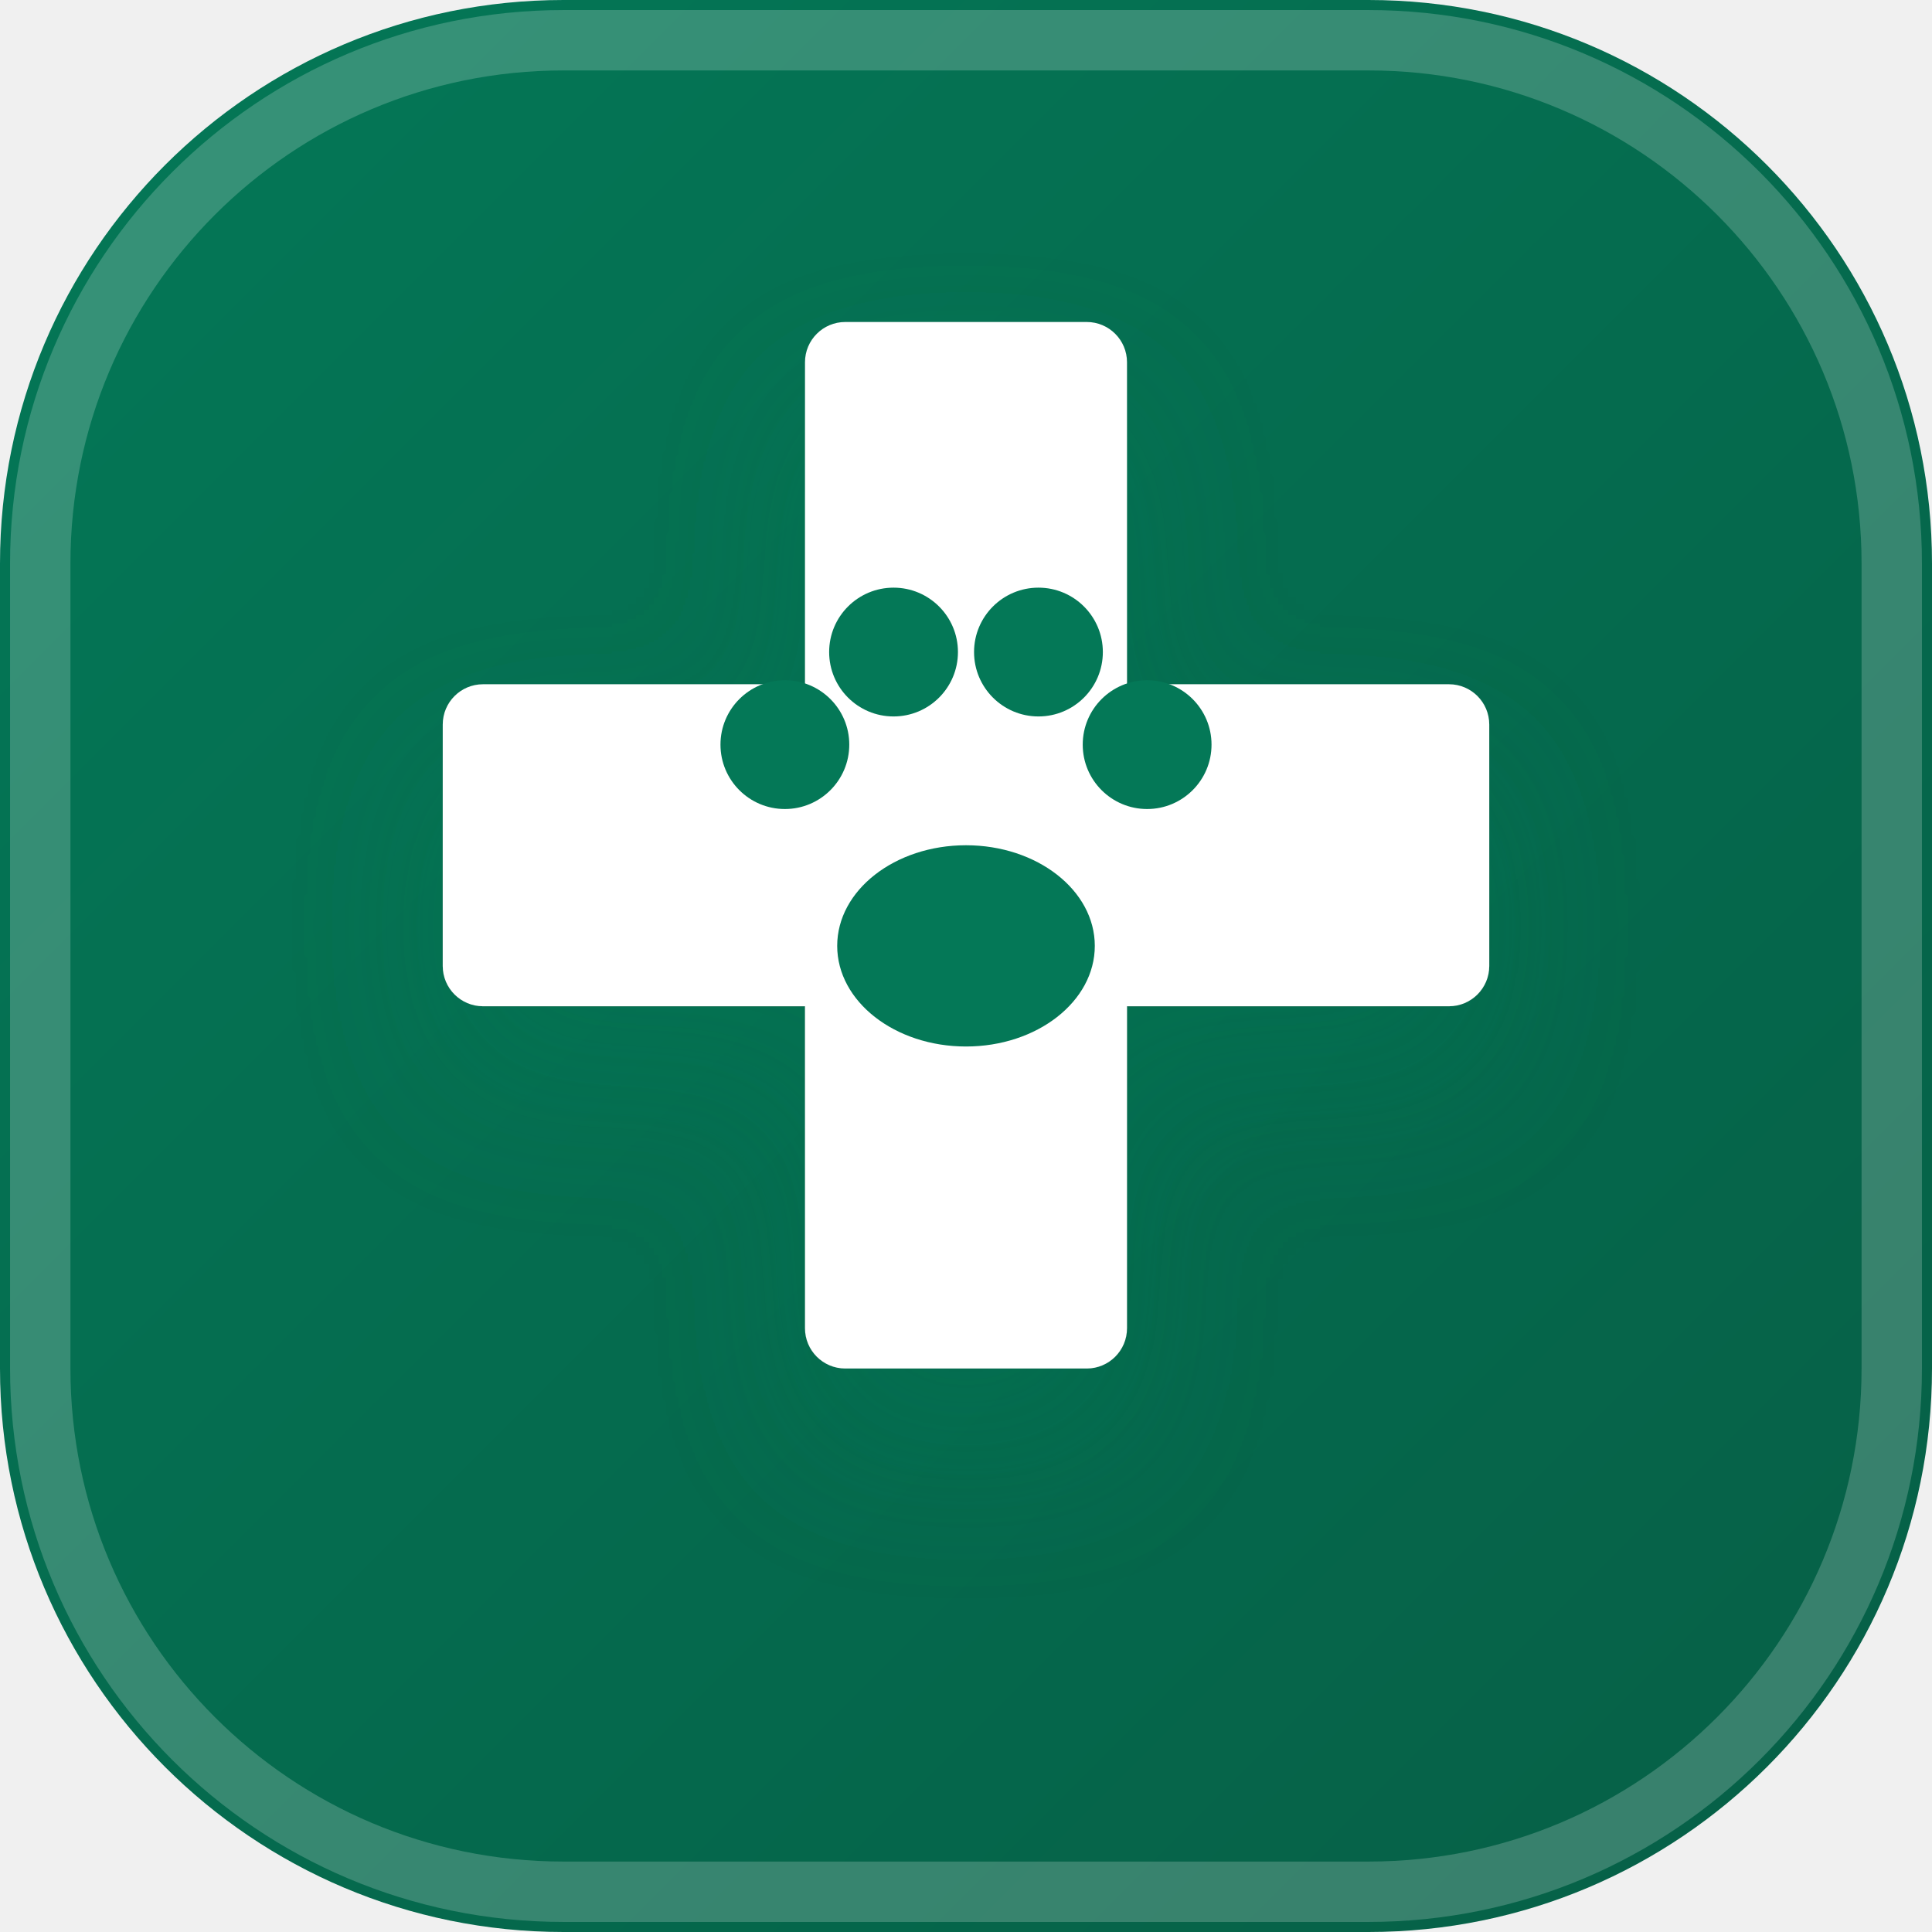
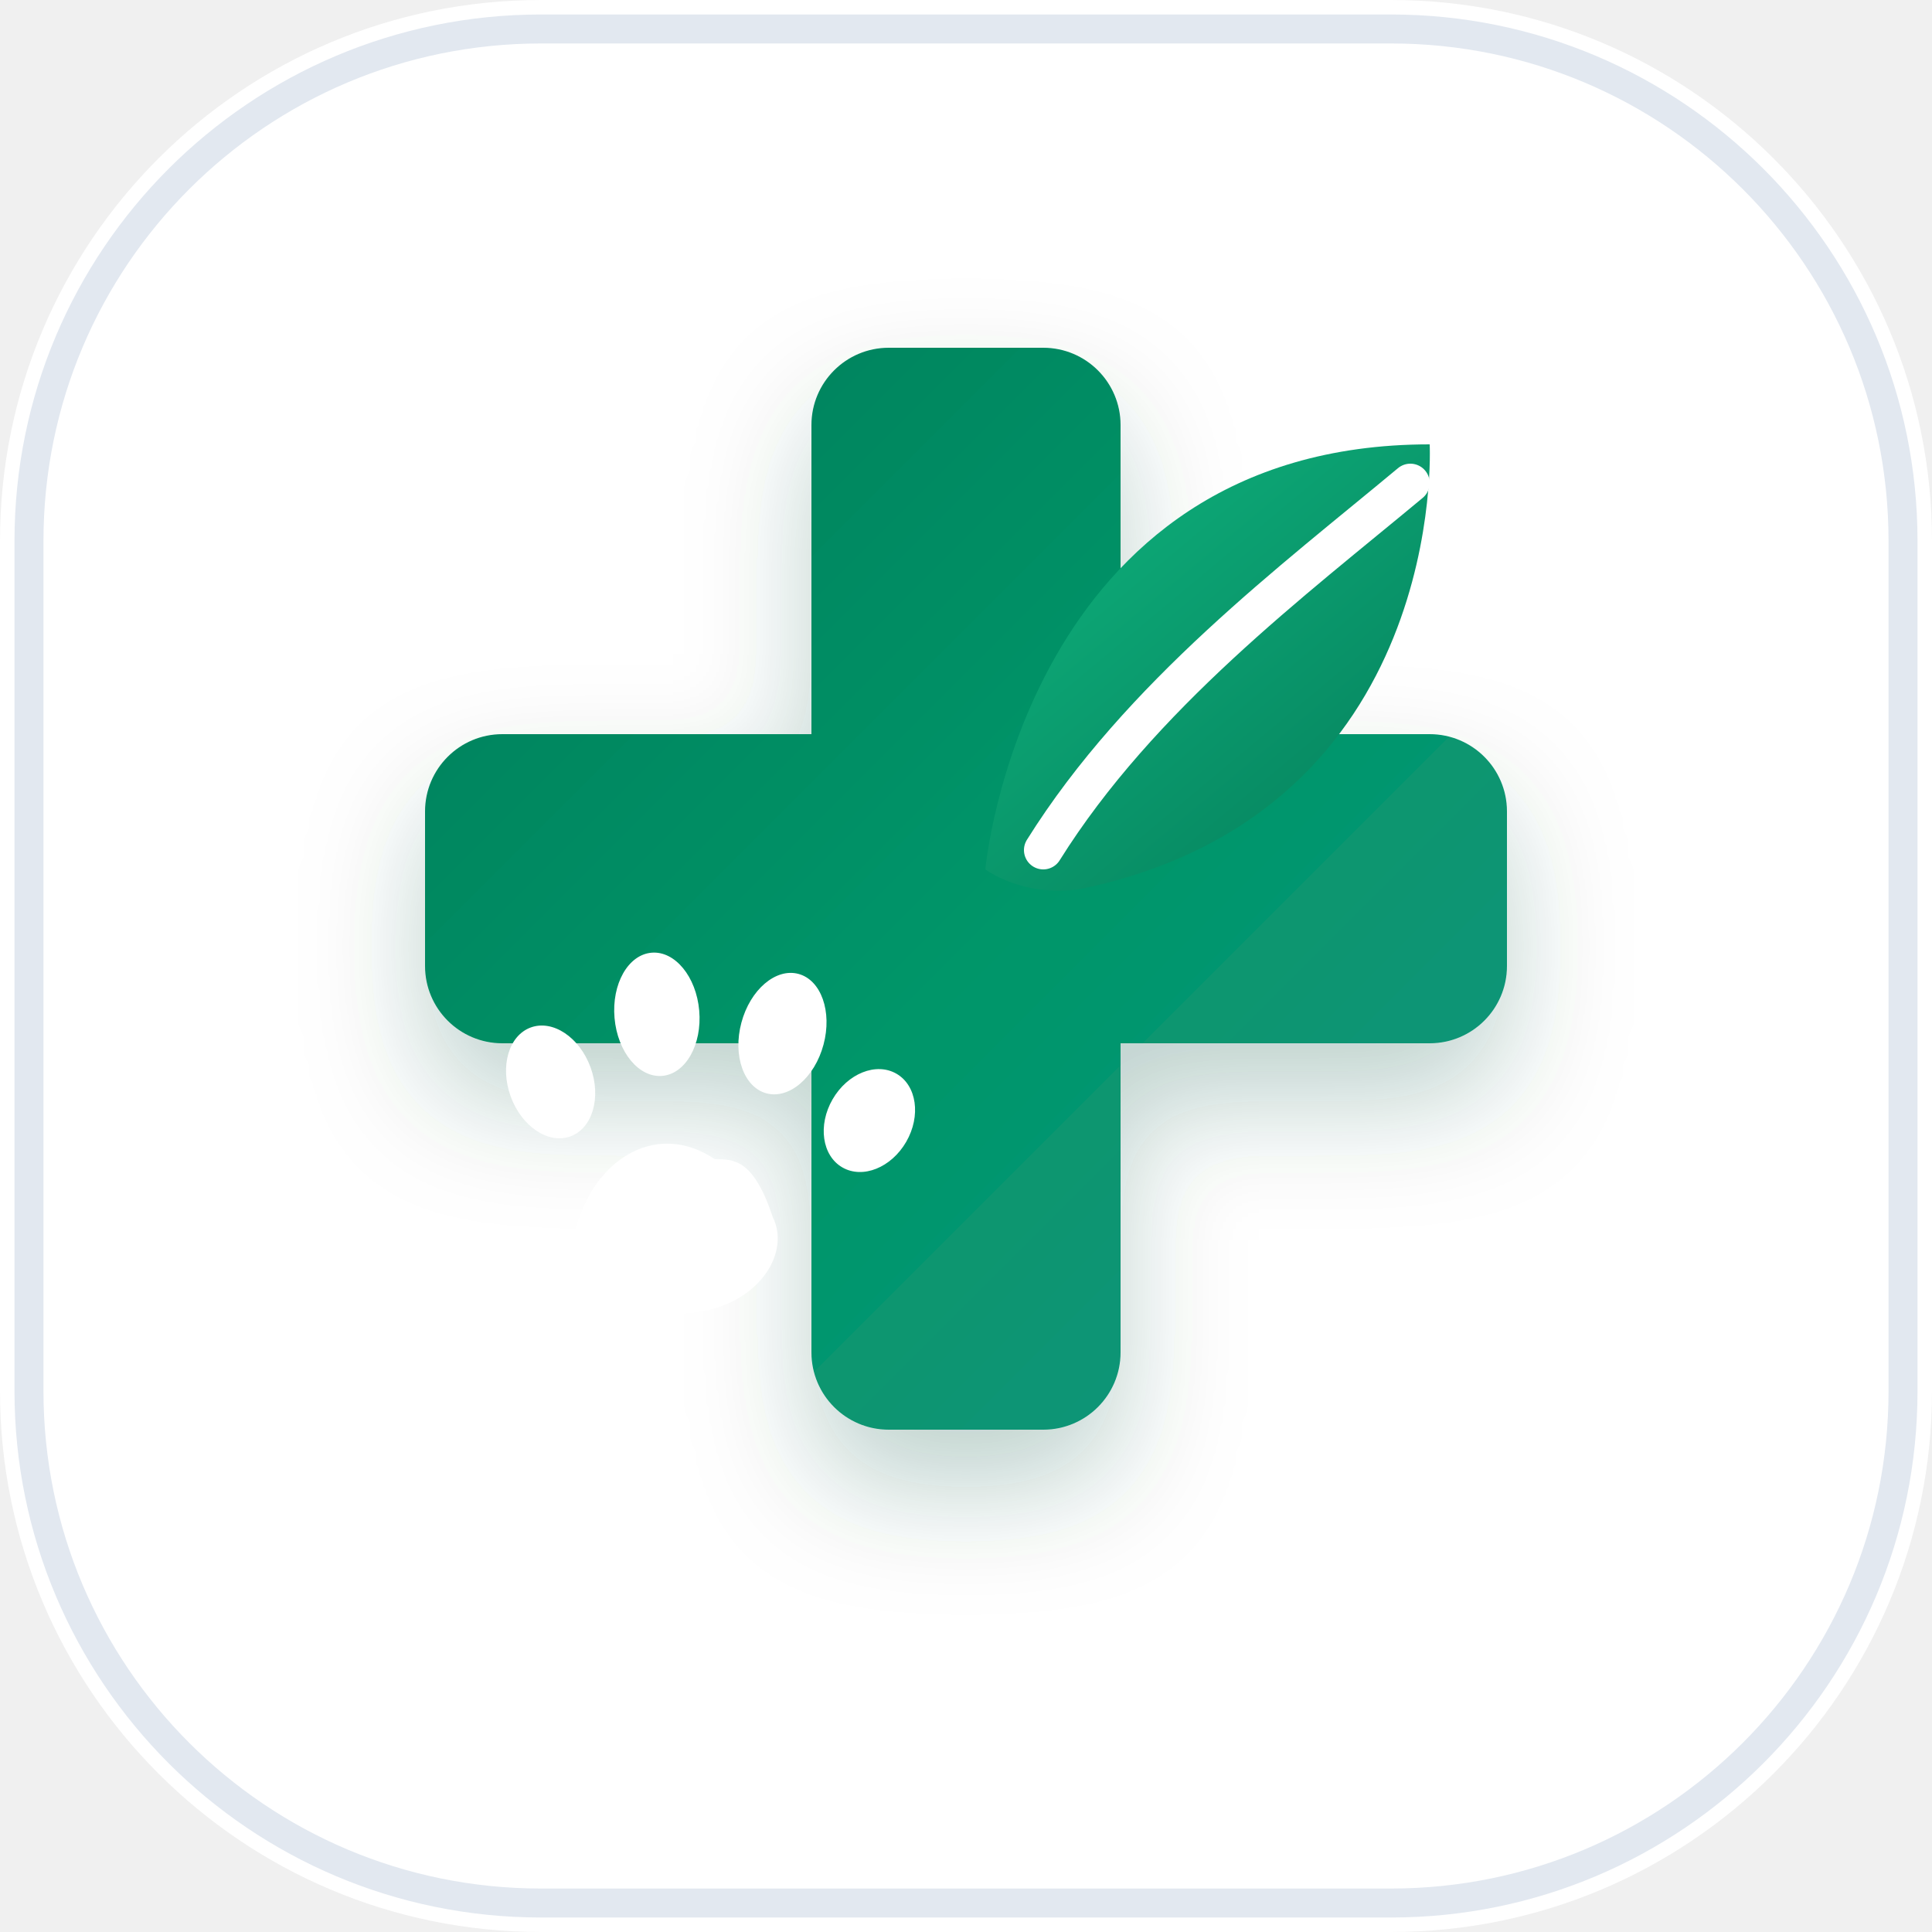
- <svg xmlns="http://www.w3.org/2000/svg" viewBox="0 0 48 48" fill="none">
+ <svg xmlns="http://www.w3.org/2000/svg" viewBox="0 0 100 100" fill="none">
  <defs>
-     <linearGradient id="medGrad" x1="0" y1="0" x2="48" y2="48" gradientUnits="userSpaceOnUse">
-       <stop stop-color="#047857" />
-       <stop offset="1" stop-color="#065F46" />
+     <linearGradient id="aviPrimaryGrad" x1="15" y1="15" x2="85" y2="85" gradientUnits="userSpaceOnUse">
+       <stop offset="0%" stop-color="#047857" />
+       <stop offset="50%" stop-color="#059669" />
+       <stop offset="100%" stop-color="#0D9488" />
    </linearGradient>
-     <filter id="glow" x="0" y="0" width="48" height="48" filterUnits="userSpaceOnUse" color-interpolation-filters="sRGB">
-       <feDropShadow dx="0" dy="2" stdDeviation="2" flood-color="#047857" flood-opacity="0.3" />
+     <linearGradient id="aviLeafGrad" x1="50" y1="20" x2="75" y2="50" gradientUnits="userSpaceOnUse">
+       <stop offset="0%" stop-color="#10B981" />
+       <stop offset="100%" stop-color="#047857" />
+     </linearGradient>
+     <filter id="softShadow" x="0" y="2" width="100" height="100" filterUnits="userSpaceOnUse" color-interpolation-filters="sRGB">
+       <feDropShadow dx="0" dy="3" stdDeviation="3" flood-color="#064E3B" flood-opacity="0.25" />
    </filter>
  </defs>
-   <rect width="48" height="48" rx="14" fill="url(#medGrad)" />
-   <rect x="1" y="1" width="46" height="46" rx="13" stroke="white" stroke-opacity="0.2" stroke-width="1.5" />
-   <path d="M20 9C20 8.448 20.448 8 21 8H27C27.552 8 28 8.448 28 9V17H36C36.552 17 37 17.448 37 18V24C37 24.552 36.552 25 36 25H28V33C28 33.552 27.552 34 27 34H21C20.448 34 20 33.552 20 33V25H12C11.448 25 11 24.552 11 24V18C11 17.448 11.448 17 12 17H20V9Z" fill="white" filter="url(#glow)" />
-   <ellipse cx="24" cy="23.5" rx="3.2" ry="2.5" fill="#047857" />
-   <circle cx="19.5" cy="18.5" r="1.6" fill="#047857" />
-   <circle cx="22.2" cy="16.2" r="1.6" fill="#047857" />
-   <circle cx="25.8" cy="16.2" r="1.6" fill="#047857" />
-   <circle cx="28.5" cy="18.5" r="1.6" fill="#047857" />
+   <rect width="100" height="100" rx="28" fill="#FFFFFF" />
+   <rect x="1.5" y="1.5" width="97" height="97" rx="26.5" stroke="#E2E8F0" stroke-width="1.5" />
+   <g filter="url(#softShadow)">
+     <path d="M42 22C42 19.791 43.791 18 46 18H54C56.209 18 58 19.791 58 22V38H74C76.209 38 78 39.791 78 42V50C78 52.209 76.209 54 74 54H58V70C58 72.209 56.209 74 54 74H46C43.791 74 42 72.209 42 70V54H26C23.791 54 22 52.209 22 50V42C22 39.791 23.791 38 26 38H42V22Z" fill="url(#aviPrimaryGrad)" />
+   </g>
+   <path d="M51 45C51 45 53 23 74 23C74 23 75 42 56 46C53 46.5 51 45 51 45Z" fill="url(#aviLeafGrad)" />
+   <path d="M54 44C59 36 67 30 73 25" stroke="#FFFFFF" stroke-width="2" stroke-linecap="round" />
+   <path d="M37 60C34 58 31 60 30 63C29 65 31 68 35 68C39 68 41 65 40 63C39 60 38 60 37 60Z" fill="#FFFFFF" />
+   <ellipse cx="28.5" cy="56" rx="2.2" ry="3" transform="rotate(-20 28.5 56)" fill="#FFFFFF" />
+   <ellipse cx="34" cy="52.5" rx="2.2" ry="3.2" transform="rotate(-5 34 52.5)" fill="#FFFFFF" />
+   <ellipse cx="40.5" cy="53.5" rx="2.2" ry="3.2" transform="rotate(15 40.5 53.5)" fill="#FFFFFF" />
+   <ellipse cx="45" cy="58" rx="2.2" ry="2.8" transform="rotate(30 45 58)" fill="#FFFFFF" />
</svg>
